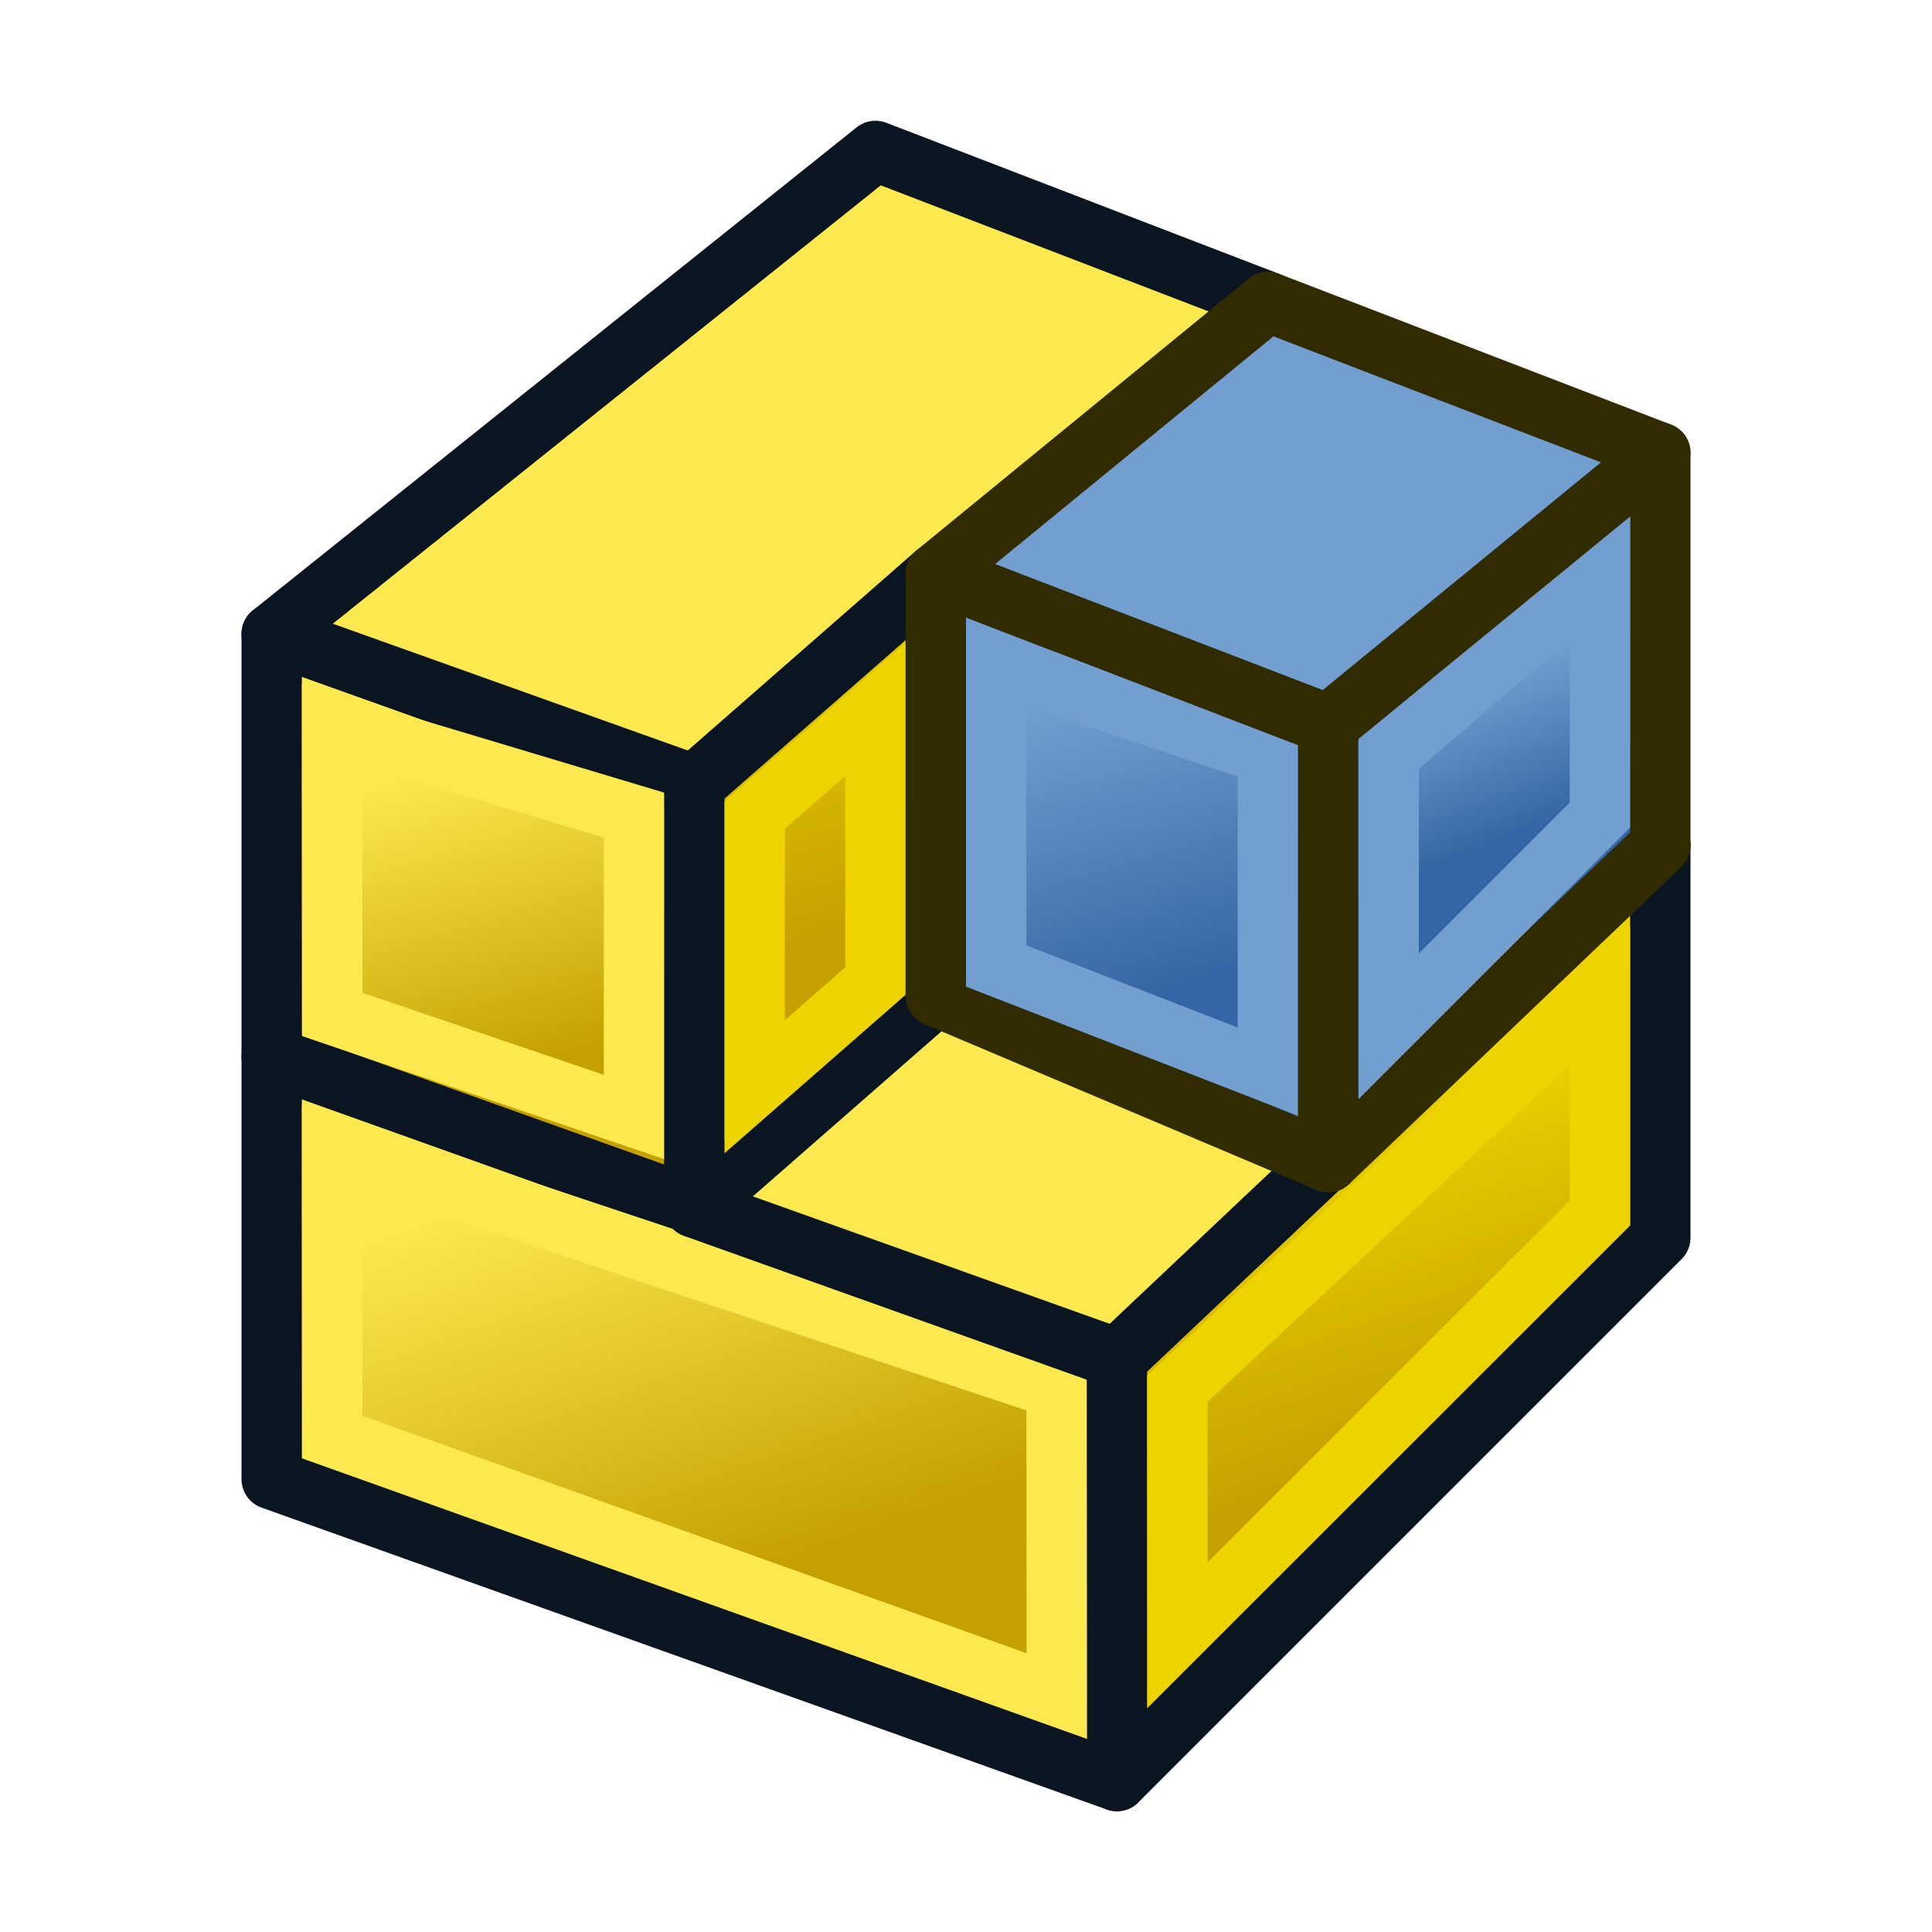
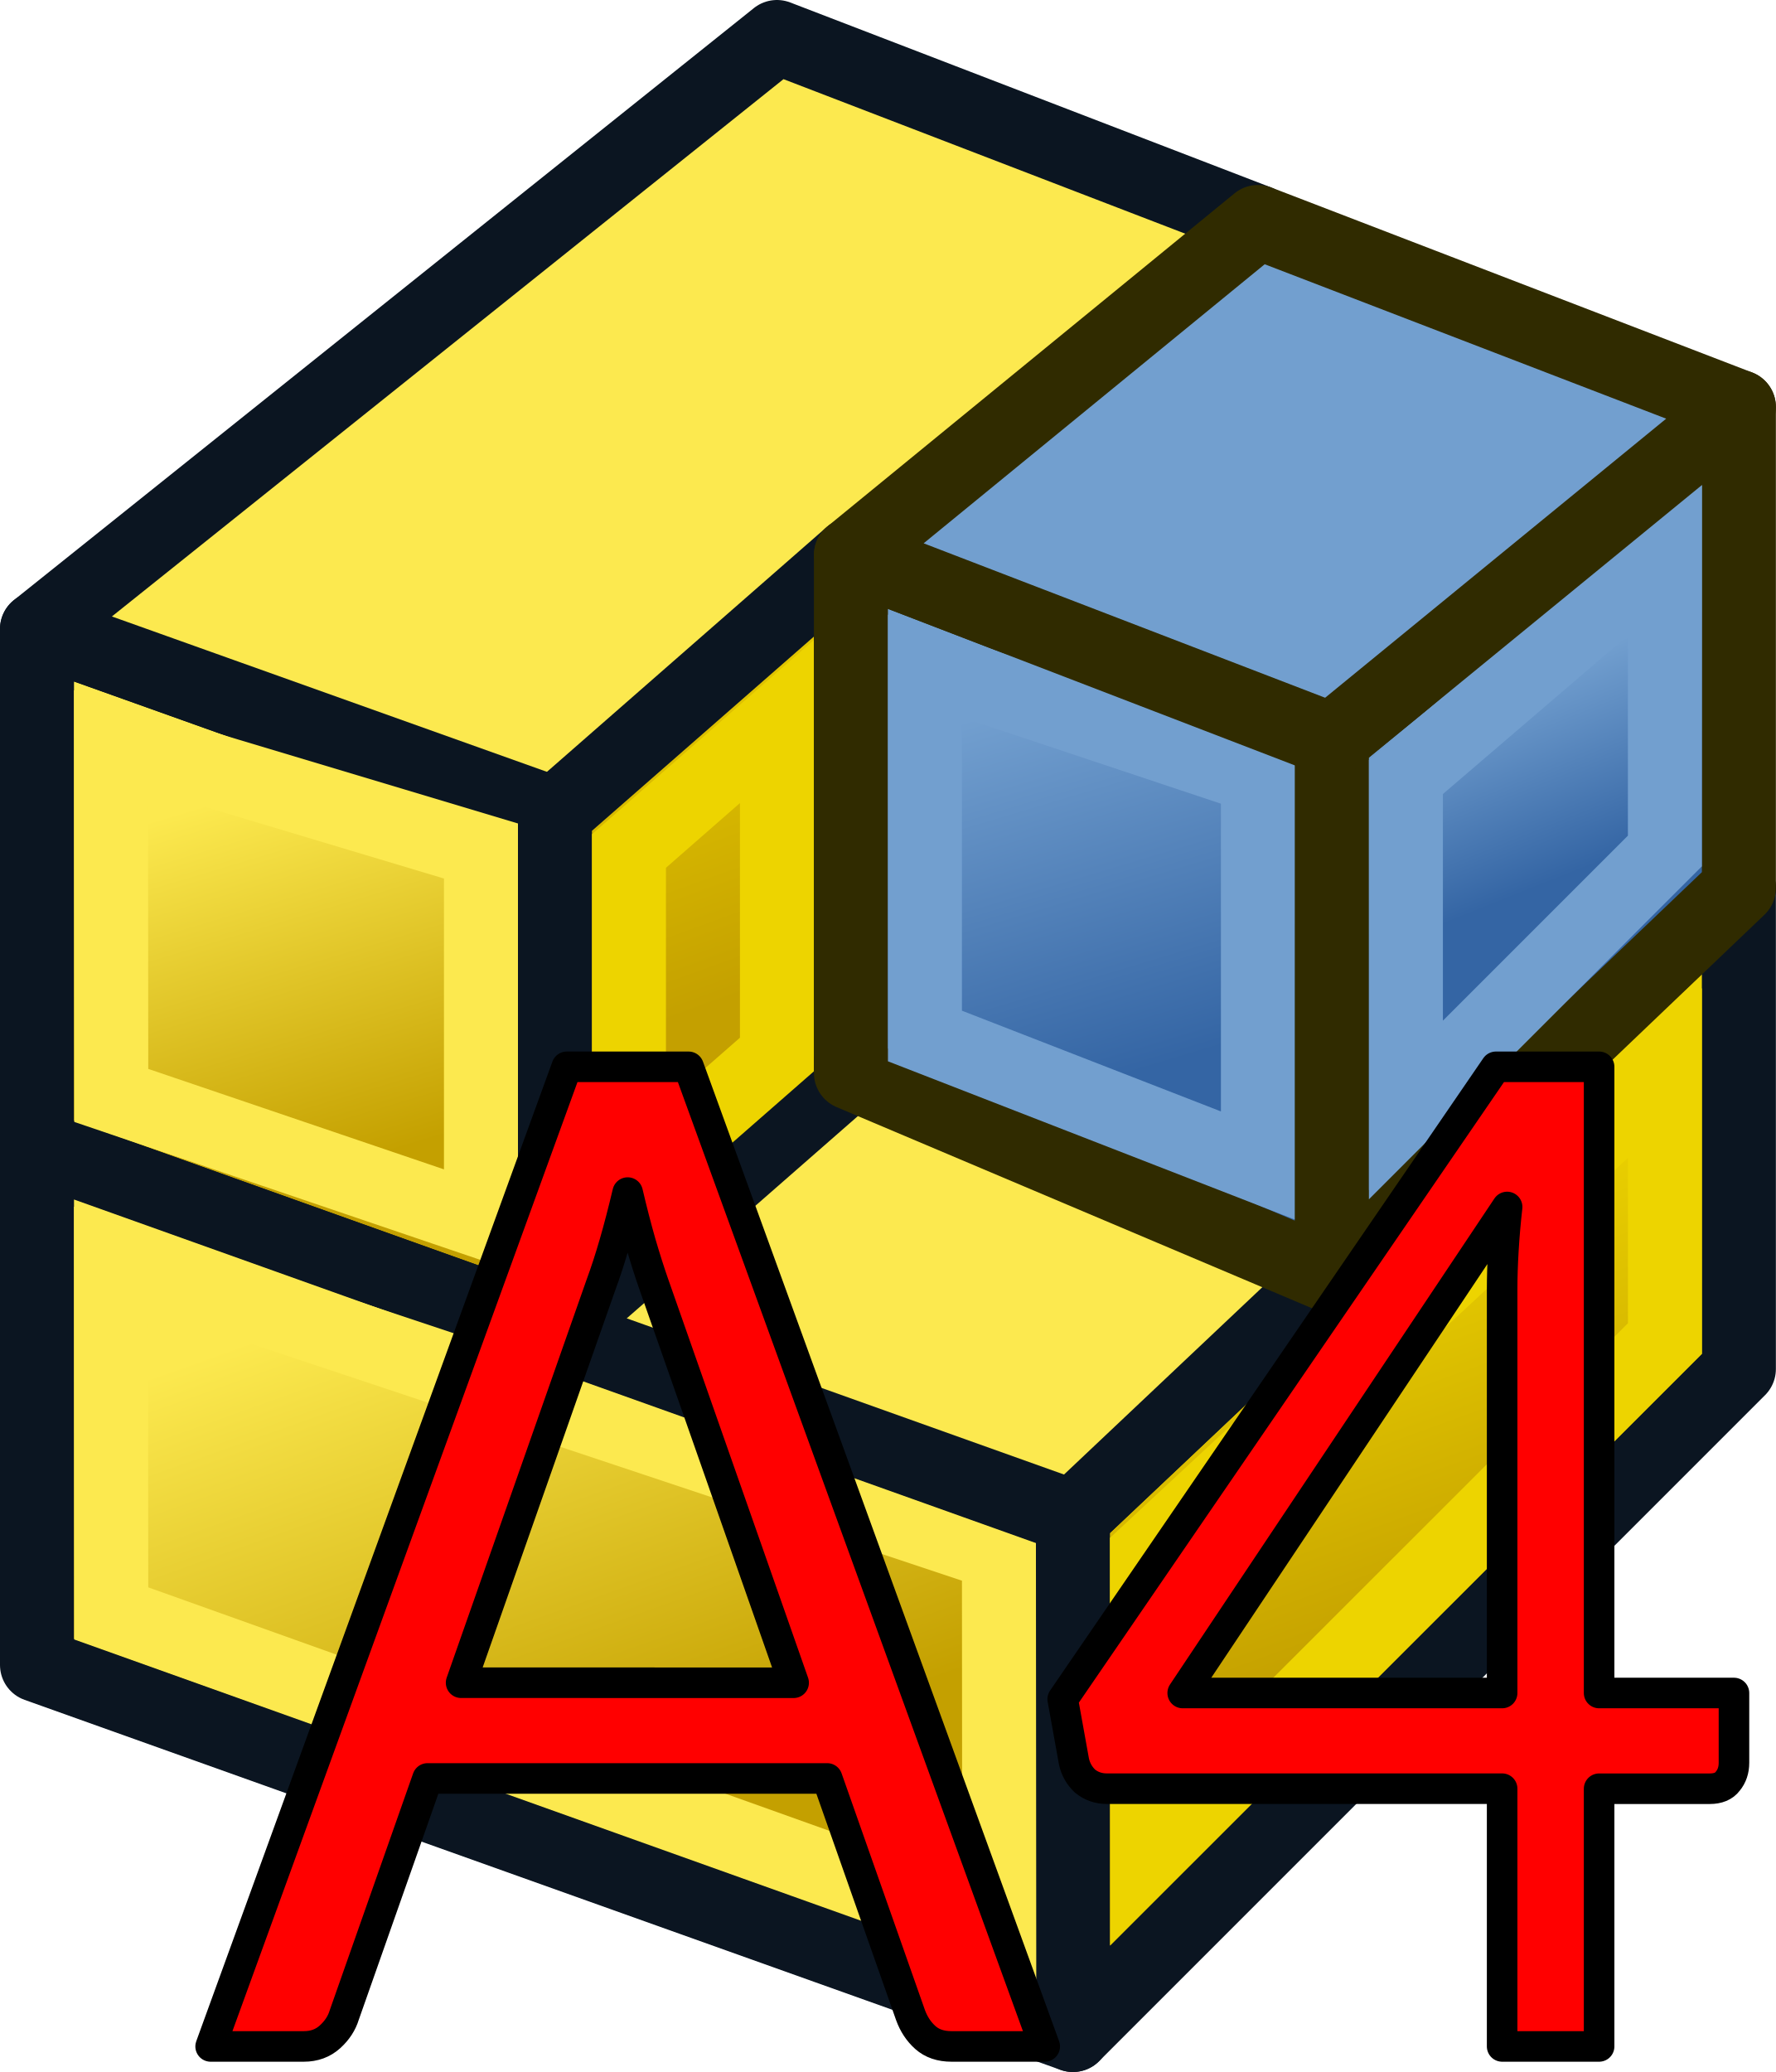
- <svg xmlns="http://www.w3.org/2000/svg" xmlns:xlink="http://www.w3.org/1999/xlink" width="64" height="64" id="svg3559" version="1.1" viewBox="0 0 64 64">
+ <svg xmlns="http://www.w3.org/2000/svg" xmlns:xlink="http://www.w3.org/1999/xlink" width="48" height="56" id="svg3559" version="1.1" viewBox="0 0 48 56">
  <defs id="defs3561">
    <linearGradient id="linearGradient4383-1">
      <stop id="stop69725" offset="0" style="stop-color:#c4a000;stop-opacity:1" />
      <stop id="stop69727" offset="1" style="stop-color:#fce94f;stop-opacity:1" />
    </linearGradient>
    <linearGradient id="linearGradient4383">
      <stop style="stop-color:#3465a4;stop-opacity:1" offset="0" id="stop4385" />
      <stop style="stop-color:#729fcf;stop-opacity:1" offset="1" id="stop4387" />
    </linearGradient>
    <linearGradient xlink:href="#linearGradient4383-1" id="linearGradient4389" x1="20.244" y1="37.588" x2="17.244" y2="27.588" gradientUnits="userSpaceOnUse" gradientTransform="translate(-1.243533,-2.588112)" />
    <linearGradient xlink:href="#linearGradient73208" id="linearGradient4399" x1="48.714" y1="45.586" x2="44.714" y2="34.586" gradientUnits="userSpaceOnUse" gradientTransform="translate(1.285649,1.414214)" />
-     <linearGradient xlink:href="#linearGradient4383-3" id="linearGradient4389-0" x1="27.244" y1="54.588" x2="21.244" y2="30.588" gradientUnits="userSpaceOnUse" gradientTransform="translate(-1.243533,-2.588112)" />
-     <linearGradient id="linearGradient4383-3">
-       <stop style="stop-color:#3465a4;stop-opacity:1" offset="0" id="stop4385-1" />
-       <stop style="stop-color:#729fcf;stop-opacity:1" offset="1" id="stop4387-2" />
-     </linearGradient>
-     <linearGradient xlink:href="#linearGradient4393-9" id="linearGradient4399-7" x1="48.714" y1="45.586" x2="40.714" y2="24.586" gradientUnits="userSpaceOnUse" gradientTransform="translate(1.285649,1.414214)" />
-     <linearGradient id="linearGradient4393-9">
-       <stop style="stop-color:#204a87;stop-opacity:1" offset="0" id="stop4395-8" />
-       <stop style="stop-color:#3465a4;stop-opacity:1" offset="1" id="stop4397-1" />
-     </linearGradient>
    <linearGradient xlink:href="#linearGradient73208" id="linearGradient69042" gradientUnits="userSpaceOnUse" gradientTransform="translate(-12.71435,-17.58579)" x1="48.714" y1="45.586" x2="44.714" y2="34.586" />
    <linearGradient xlink:href="#linearGradient4383-1" id="linearGradient69056" gradientUnits="userSpaceOnUse" gradientTransform="translate(-1.243533,-2.588112)" x1="27.244" y1="54.588" x2="22.244" y2="40.588" />
    <linearGradient xlink:href="#linearGradient4383" id="linearGradient69709" gradientUnits="userSpaceOnUse" gradientTransform="translate(21.75647,-5.588112)" x1="20.244" y1="37.588" x2="17.244" y2="27.588" />
    <linearGradient xlink:href="#linearGradient4383" id="linearGradient69717" gradientUnits="userSpaceOnUse" gradientTransform="translate(1.285649,1.414214)" x1="50.714" y1="25.586" x2="48.714" y2="20.586" />
    <linearGradient id="linearGradient73208">
      <stop style="stop-color:#c4a000;stop-opacity:1" offset="0" id="stop73210" />
      <stop style="stop-color:#edd400;stop-opacity:1" offset="1" id="stop73212" />
    </linearGradient>
  </defs>
-   <g id="layer1" style="display:inline">
-     <path id="path69052" d="m 9,35 0,-14 14,5 0,14 z" style="fill:url(#linearGradient4389);fill-opacity:1.0;fill-rule:nonzero;stroke:#0b1521;stroke-width:2;stroke-linejoin:round;stroke-miterlimit:4;stroke-dasharray:none" />
-     <path style="fill:url(#linearGradient69056);fill-opacity:1.0;fill-rule:nonzero;stroke:#0b1521;stroke-width:2;stroke-linejoin:round;stroke-miterlimit:4;stroke-dasharray:none" d="M 9,49 9,35 37,45 37,59 Z" id="path4381" />
-     <path style="fill:url(#linearGradient4399);fill-opacity:1.0;fill-rule:nonzero;stroke:#0b1521;stroke-width:2;stroke-linejoin:round;stroke-miterlimit:4;stroke-dasharray:none" d="M 37,59 37,45 55,28 55,41 Z" id="path4391" />
+   <g id="layer1" style="display:inline" transform="translate(-8,-4.000014)">
+     <path id="path69052" d="M 9,35 V 21 l 14,5 v 14 z" style="fill:url(#linearGradient4389);fill-opacity:1;fill-rule:nonzero;stroke:#0b1521;stroke-width:2;stroke-linejoin:round;stroke-miterlimit:4;stroke-dasharray:none" />
+     <path style="fill:url(#linearGradient69056);fill-opacity:1;fill-rule:nonzero;stroke:#0b1521;stroke-width:2;stroke-linejoin:round;stroke-miterlimit:4;stroke-dasharray:none" d="M 9,49 V 35 l 28,10 v 14 z" id="path4381" />
+     <path style="fill:url(#linearGradient4399);fill-opacity:1;fill-rule:nonzero;stroke:#0b1521;stroke-width:2;stroke-linejoin:round;stroke-miterlimit:4;stroke-dasharray:none" d="M 37,59 V 45 L 55,28 v 13 z" id="path4391" />
    <path style="fill:#fce94f;fill-opacity:1;fill-rule:nonzero;stroke:#0b1521;stroke-width:2;stroke-linejoin:round;stroke-miterlimit:4;stroke-dasharray:none" d="M 9,21 29,5 42,10 23,26 Z" id="path4403" />
    <path style="fill:none;stroke:#fce94f;stroke-width:2;stroke-linejoin:miter;stroke-miterlimit:4;stroke-dasharray:none;stroke-opacity:1" d="M 11.008,47.606 11,38 l 24,8 0.008,10.185 z" id="path4381-7" />
    <path style="fill:none;stroke:#edd400;stroke-width:2;stroke-linejoin:miter;stroke-miterlimit:4;stroke-dasharray:none;stroke-opacity:1" d="M 39.005,54.168 39,46 53,33 l 0.002,7.177 z" id="path4391-0" />
    <path id="path69038" d="M 23,40 42,23 55,28 37,45 Z" style="fill:#fce94f;fill-opacity:1;fill-rule:nonzero;stroke:#0b1521;stroke-width:2;stroke-linejoin:round;stroke-miterlimit:4;stroke-dasharray:none" />
-     <path id="path69040" d="m 23,40 0,-14 8,-7 0,14 z" style="fill:url(#linearGradient69042);fill-opacity:1.0;fill-rule:nonzero;stroke:#0b1521;stroke-width:2;stroke-linejoin:round;stroke-miterlimit:4;stroke-dasharray:none" />
-     <path id="path69044" d="m 25,36 0,-9 4,-3.5 0,9 z" style="fill:none;stroke:#edd400;stroke-width:2;stroke-linejoin:miter;stroke-miterlimit:4;stroke-dasharray:none;stroke-opacity:1" />
-     <path id="path69048" d="M 11.008,33.606 11,24 l 10,3 0,10 z" style="fill:none;stroke:#fce94f;stroke-width:2;stroke-linejoin:miter;stroke-miterlimit:4;stroke-dasharray:none;stroke-opacity:1" />
-     <path style="fill:url(#linearGradient69709);fill-opacity:1.0;fill-rule:nonzero;stroke:#302b00;stroke-width:2;stroke-linejoin:round;stroke-miterlimit:4;stroke-dasharray:none" d="m 31,33 0,-14 13,5 0,14.5 z" id="path69705" />
-     <path style="fill:none;stroke:#729fcf;stroke-width:2;stroke-linejoin:miter;stroke-miterlimit:4;stroke-dasharray:none;stroke-opacity:1" d="m 33,32 0,-10 9,3 0,10.5 z" id="path69707" />
-     <path id="path69715" d="M 44,38.5 44,24 55,15 55,28 Z" style="fill:url(#linearGradient69717);fill-opacity:1.0;fill-rule:nonzero;stroke:#302b00;stroke-width:2;stroke-linejoin:round;stroke-miterlimit:4;stroke-dasharray:none" />
-     <path id="path69719" d="m 46,34 0,-9 7,-6 0,8 z" style="fill:none;stroke:#729fcf;stroke-width:2;stroke-linejoin:miter;stroke-miterlimit:4;stroke-dasharray:none;stroke-opacity:1" />
+     <path id="path69040" d="M 23,40 V 26 l 8,-7 v 14 z" style="fill:url(#linearGradient69042);fill-opacity:1;fill-rule:nonzero;stroke:#0b1521;stroke-width:2;stroke-linejoin:round;stroke-miterlimit:4;stroke-dasharray:none" />
+     <path id="path69044" d="m 25,36 v -9 l 4,-3.5 v 9 z" style="fill:none;stroke:#edd400;stroke-width:2;stroke-linejoin:miter;stroke-miterlimit:4;stroke-dasharray:none;stroke-opacity:1" />
+     <path id="path69048" d="M 11.008,33.606 11,24 21,27 v 10 z" style="fill:none;stroke:#fce94f;stroke-width:2;stroke-linejoin:miter;stroke-miterlimit:4;stroke-dasharray:none;stroke-opacity:1" />
+     <path style="fill:url(#linearGradient69709);fill-opacity:1;fill-rule:nonzero;stroke:#302b00;stroke-width:2;stroke-linejoin:round;stroke-miterlimit:4;stroke-dasharray:none" d="M 31,33 V 19 l 13,5 v 14.5 z" id="path69705" />
+     <path style="fill:none;stroke:#729fcf;stroke-width:2;stroke-linejoin:miter;stroke-miterlimit:4;stroke-dasharray:none;stroke-opacity:1" d="M 33,32 V 22 l 9,3 v 10.5 z" id="path69707" />
+     <path id="path69715" d="M 44,38.5 V 24 l 11,-9 v 13 z" style="fill:url(#linearGradient69717);fill-opacity:1;fill-rule:nonzero;stroke:#302b00;stroke-width:2;stroke-linejoin:round;stroke-miterlimit:4;stroke-dasharray:none" />
+     <path id="path69719" d="m 46,34 v -9 l 7,-6 v 8 z" style="fill:none;stroke:#729fcf;stroke-width:2;stroke-linejoin:miter;stroke-miterlimit:4;stroke-dasharray:none;stroke-opacity:1" />
    <path id="path69721" d="m 31,19 11,-9 13,5 -11,9 z" style="fill:#729fcf;fill-opacity:1;fill-rule:nonzero;stroke:#302b00;stroke-width:2;stroke-linejoin:round;stroke-miterlimit:4;stroke-dasharray:none" />
+     <path style="font-size:21.333px;font-family:Lato;-inkscape-font-specification:'Lato, Normal';text-align:center;text-anchor:middle;white-space:pre;fill:#ff0000;stroke:#000000;stroke-width:0.826;stroke-linecap:round;stroke-linejoin:round" d="M 29.451,49.48 25.671,38.708 q -0.168,-0.48 -0.353,-1.109 -0.185,-0.647 -0.353,-1.367 -0.353,1.497 -0.722,2.494 l -3.78,10.753 z m 6.787,9.829 h -2.52 q -0.437,0 -0.706,-0.24 -0.269,-0.24 -0.403,-0.61 l -2.251,-6.393 H 19.556 l -2.251,6.393 q -0.101,0.333 -0.386,0.591 -0.286,0.259 -0.706,0.259 h -2.52 l 9.626,-26.476 h 3.293 z M 48.601,49.757 v -10.919 q 0,-0.48 0.034,-1.053 0.034,-0.573 0.101,-1.164 L 39.967,49.757 Z m 6.266,0 v 1.885 q 0,0.296 -0.168,0.499 -0.151,0.203 -0.487,0.203 h -2.99 v 6.965 H 48.601 V 52.343 H 37.917 q -0.336,0 -0.588,-0.203 -0.235,-0.222 -0.302,-0.536 L 36.724,49.923 48.433,32.833 h 2.789 v 16.924 z" id="A4" aria-label="A4" />
  </g>
-   <g id="layer2" style="display:none;opacity:0.588">
-     <path id="path68967" d="M 9,35 9,49" style="fill:#ef2929;fill-rule:evenodd;stroke:#ef2929;stroke-width:1px;stroke-linecap:butt;stroke-linejoin:miter;stroke-opacity:1" />
+   <g id="layer2" style="display:none;opacity:0.588" transform="translate(-8,-4.000014)">
+     <path id="path68967" d="M 9,35 V 49" style="fill:#ef2929;fill-rule:evenodd;stroke:#ef2929;stroke-width:1px;stroke-linecap:butt;stroke-linejoin:miter;stroke-opacity:1" />
    <path id="path68971" d="M 9,35 37,45" style="fill:#ef2929;fill-rule:evenodd;stroke:#ef2929;stroke-width:1px;stroke-linecap:butt;stroke-linejoin:miter;stroke-opacity:1" />
-     <path style="fill:#ef2929;fill-rule:evenodd;stroke:#ef2929;stroke-width:1px;stroke-linecap:butt;stroke-linejoin:miter;stroke-opacity:1" d="m 55,28 0,13" id="path68973" />
+     <path style="fill:#ef2929;fill-rule:evenodd;stroke:#ef2929;stroke-width:1px;stroke-linecap:butt;stroke-linejoin:miter;stroke-opacity:1" d="M 55,28 V 41" id="path68973" />
    <path style="fill:#ef2929;fill-rule:evenodd;stroke:#ef2929;stroke-width:1px;stroke-linecap:butt;stroke-linejoin:miter;stroke-opacity:1" d="M 37,45 55,28" id="path68977" />
-     <path id="path68983" d="M 23,40 23,26" style="fill:#ef2929;fill-rule:evenodd;stroke:#ef2929;stroke-width:1px;stroke-linecap:butt;stroke-linejoin:miter;stroke-opacity:1" />
+     <path id="path68983" d="M 23,40 V 26" style="fill:#ef2929;fill-rule:evenodd;stroke:#ef2929;stroke-width:1px;stroke-linecap:butt;stroke-linejoin:miter;stroke-opacity:1" />
    <path id="path68985" d="m 29,5 13,5" style="fill:#ef2929;fill-rule:evenodd;stroke:#ef2929;stroke-width:1px;stroke-linecap:butt;stroke-linejoin:miter;stroke-opacity:1" />
    <path style="fill:#ef2929;fill-rule:evenodd;stroke:#ef2929;stroke-width:1px;stroke-linecap:butt;stroke-linejoin:miter;stroke-opacity:1" d="M 23,26 42,10" id="path68989" />
    <path style="fill:#ef2929;fill-rule:evenodd;stroke:#ef2929;stroke-width:1px;stroke-linecap:butt;stroke-linejoin:miter;stroke-opacity:1" d="M 19,13 29,5" id="path68993" />
    <path style="fill:#ef2929;fill-rule:evenodd;stroke:#ef2929;stroke-width:1px;stroke-linecap:butt;stroke-linejoin:miter;stroke-opacity:1" d="m 55,15 -9,8" id="path68997" />
-     <path id="path69030" d="M 42,23 42,10" style="fill:#ef2929;fill-rule:evenodd;stroke:#ef2929;stroke-width:1px;stroke-linecap:butt;stroke-linejoin:miter;stroke-opacity:1" />
+     <path id="path69030" d="M 42,23 V 10" style="fill:#ef2929;fill-rule:evenodd;stroke:#ef2929;stroke-width:1px;stroke-linecap:butt;stroke-linejoin:miter;stroke-opacity:1" />
    <path style="fill:#ef2929;fill-rule:evenodd;stroke:#ef2929;stroke-width:1px;stroke-linecap:butt;stroke-linejoin:miter;stroke-opacity:1" d="m 42,23 14,5" id="path69034" />
    <path id="path69036" d="M 23,40 42,23" style="fill:#ef2929;fill-rule:evenodd;stroke:#ef2929;stroke-width:1px;stroke-linecap:butt;stroke-linejoin:miter;stroke-opacity:1" />
-     <path id="path69711" d="m 23,10 19,0" style="fill:#ef2929;fill-rule:evenodd;stroke:#ef2929;stroke-width:1px;stroke-linecap:butt;stroke-linejoin:miter;stroke-opacity:1" />
-     <path style="fill:#ef2929;fill-rule:evenodd;stroke:#ef2929;stroke-width:1px;stroke-linecap:butt;stroke-linejoin:miter;stroke-opacity:1" d="m 34,17 0,13" id="path69713" />
+     <path id="path69711" d="M 23,10 H 42" style="fill:#ef2929;fill-rule:evenodd;stroke:#ef2929;stroke-width:1px;stroke-linecap:butt;stroke-linejoin:miter;stroke-opacity:1" />
+     <path style="fill:#ef2929;fill-rule:evenodd;stroke:#ef2929;stroke-width:1px;stroke-linecap:butt;stroke-linejoin:miter;stroke-opacity:1" d="M 34,17 V 30" id="path69713" />
  </g>
</svg>
